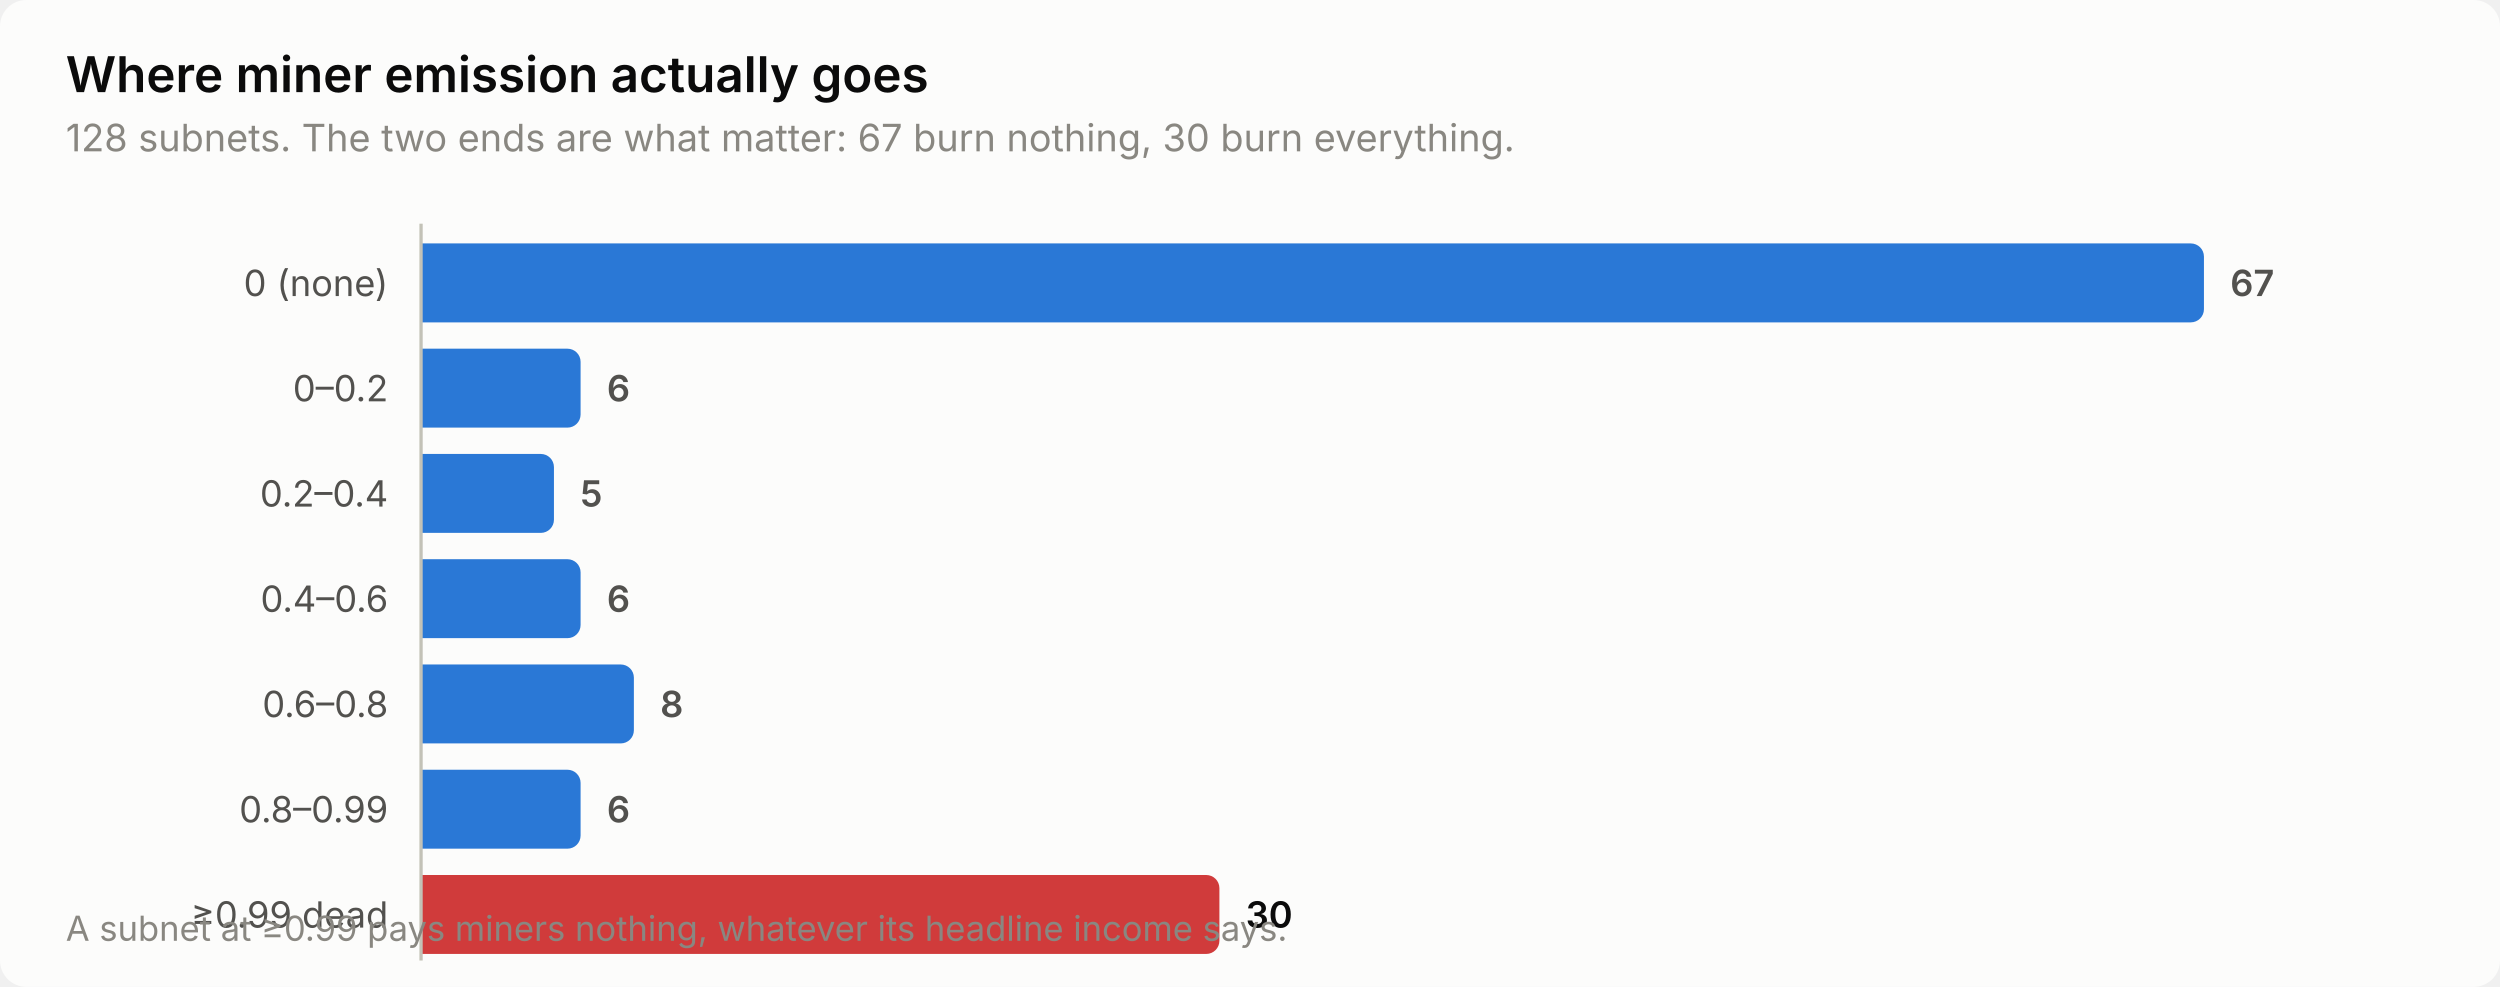
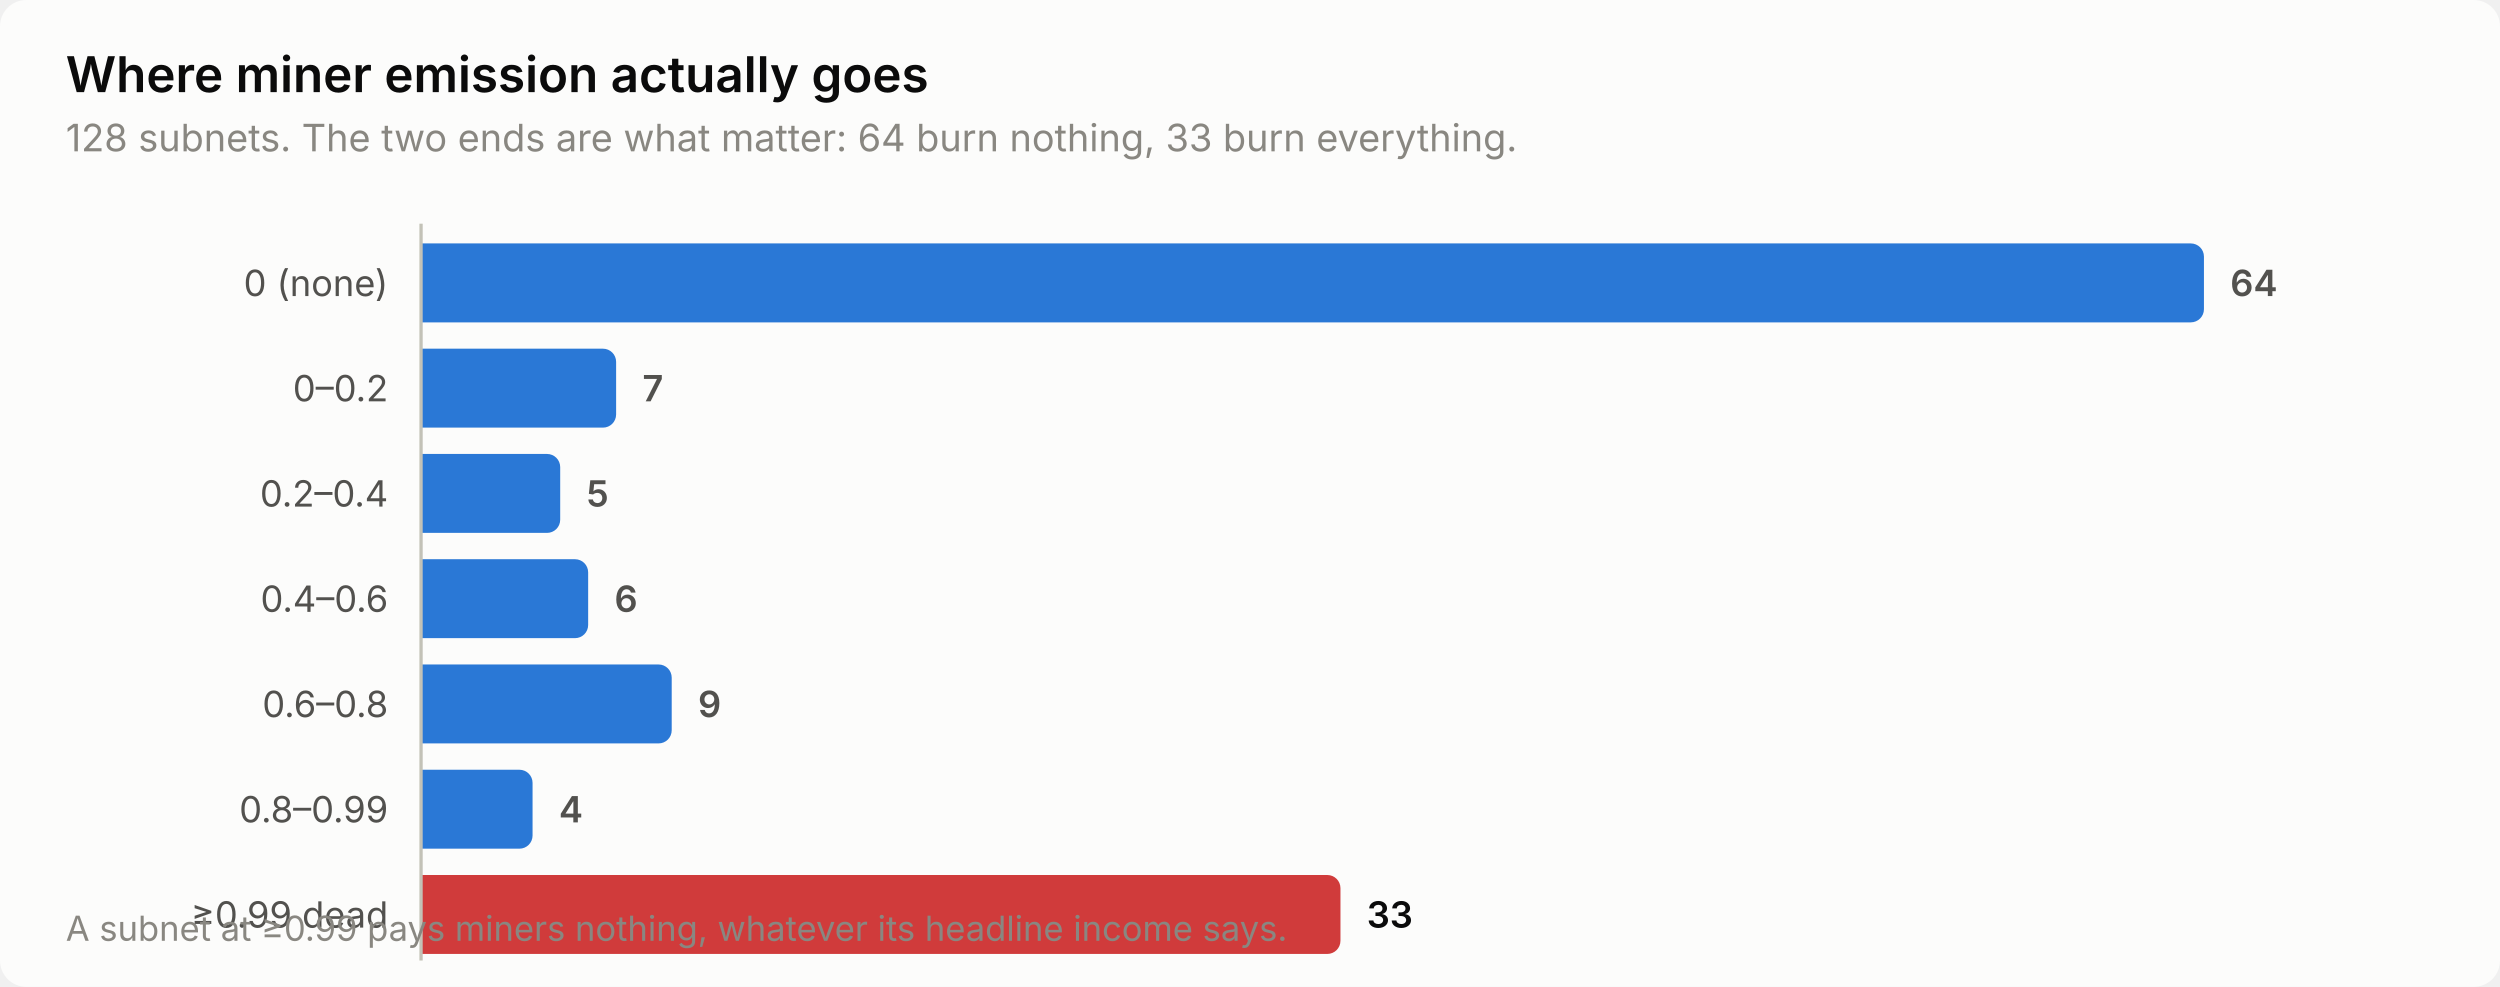
<svg xmlns="http://www.w3.org/2000/svg" width="760" height="300" viewBox="0 0 760 300" role="img" aria-label="Where miner emission actually goes">
  <style>
    text { font-family: system-ui, -apple-system, 'Segoe UI', sans-serif; }
    .t-title { font-size: 15px; font-weight: 600; }
    .t-sub { font-size: 11.5px; }
    .t-lab { font-size: 11px; }
    .t-val { font-size: 11px; font-weight: 600; font-variant-numeric: tabular-nums; }
    .t-tick { font-size: 10.5px; font-variant-numeric: tabular-nums; }

    .surface { fill: #fcfcfb; }
    .ink { fill: #0b0b0b; }
    .ink2 { fill: #52514e; }
    .muted { fill: #898781; }
    .grid { stroke: #e1e0d9; }
    .axis { stroke: #c3c2b7; }
    .accent { fill: #2a78d6; }
    .critical { fill: #d03b3b; }
    .deemph { fill: #d8d7d0; }

    @media (prefers-color-scheme: dark) {
      .surface { fill: #1a1a19; }
      .ink { fill: #ffffff; }
      .ink2 { fill: #c3c2b7; }
      .muted { fill: #898781; }
      .grid { stroke: #2c2c2a; }
      .axis { stroke: #383835; }
      .accent { fill: #3987e5; }
      .deemph { fill: #3a3a37; }
    }
</style>
  <rect class="surface" width="760" height="300" rx="8" />
  <text class="ink t-title" x="20" y="28">Where miner emission actually goes</text>
-   <text class="muted t-sub" x="20" y="46">128 subnets. The two ends are what matter: 67 burn nothing, 30 burn everything.</text>
+   <text class="muted t-sub" x="20" y="46">128 subnets. The two ends are what matter: 64 burn nothing, 33 burn everything.</text>
  <text class="ink2 t-lab" x="118" y="90" text-anchor="end">0 (none)</text>
  <path class="accent" d="M128.0,74.0 H666.0 a4.0,4.0 0 0 1 4.0,4.0 V94.0 a4.0,4.0 0 0 1 -4.0,4.0 H128.0 Z" />
-   <text class="ink2 t-val" x="678.0" y="90">67</text>
+   <text class="ink2 t-val" x="678.0" y="90">64</text>
  <text class="ink2 t-lab" x="118" y="122" text-anchor="end">0–0.2</text>
-   <path class="accent" d="M128.0,106.0 H172.5 a4.0,4.0 0 0 1 4.0,4.0 V126.0 a4.0,4.0 0 0 1 -4.0,4.0 H128.0 Z" />
-   <text class="ink2 t-val" x="184.5" y="122">6</text>
+   <path class="accent" d="M128.0,106.0 H183.3 a4.0,4.0 0 0 1 4.0,4.0 V126.0 a4.0,4.0 0 0 1 -4.0,4.0 H128.0 Z" />
+   <text class="ink2 t-val" x="195.3" y="122">7</text>
  <text class="ink2 t-lab" x="118" y="154" text-anchor="end">0.2–0.4</text>
-   <path class="accent" d="M128.0,138.0 H164.4 a4.0,4.0 0 0 1 4.0,4.0 V158.0 a4.0,4.0 0 0 1 -4.0,4.0 H128.0 Z" />
-   <text class="ink2 t-val" x="176.4" y="154">5</text>
+   <path class="accent" d="M128.0,138.0 H166.3 a4.0,4.0 0 0 1 4.0,4.0 V158.0 a4.0,4.0 0 0 1 -4.0,4.0 H128.0 Z" />
+   <text class="ink2 t-val" x="178.3" y="154">5</text>
  <text class="ink2 t-lab" x="118" y="186" text-anchor="end">0.4–0.6</text>
-   <path class="accent" d="M128.0,170.0 H172.5 a4.0,4.0 0 0 1 4.0,4.0 V190.0 a4.0,4.0 0 0 1 -4.0,4.0 H128.0 Z" />
-   <text class="ink2 t-val" x="184.5" y="186">6</text>
+   <path class="accent" d="M128.0,170.0 H174.8 a4.0,4.0 0 0 1 4.0,4.0 V190.0 a4.0,4.0 0 0 1 -4.0,4.0 H128.0 Z" />
+   <text class="ink2 t-val" x="186.8" y="186">6</text>
  <text class="ink2 t-lab" x="118" y="218" text-anchor="end">0.6–0.8</text>
-   <path class="accent" d="M128.0,202.0 H188.7 a4.0,4.0 0 0 1 4.0,4.0 V222.0 a4.0,4.0 0 0 1 -4.0,4.0 H128.0 Z" />
-   <text class="ink2 t-val" x="200.7" y="218">8</text>
+   <path class="accent" d="M128.0,202.0 H200.2 a4.0,4.0 0 0 1 4.0,4.0 V222.0 a4.0,4.0 0 0 1 -4.0,4.0 H128.0 Z" />
+   <text class="ink2 t-val" x="212.2" y="218">9</text>
  <text class="ink2 t-lab" x="118" y="250" text-anchor="end">0.8–0.99</text>
-   <path class="accent" d="M128.0,234.0 H172.5 a4.0,4.0 0 0 1 4.0,4.0 V254.0 a4.0,4.0 0 0 1 -4.0,4.0 H128.0 Z" />
-   <text class="ink2 t-val" x="184.5" y="250">6</text>
+   <path class="accent" d="M128.0,234.0 H157.9 a4.0,4.0 0 0 1 4.0,4.0 V254.0 a4.0,4.0 0 0 1 -4.0,4.0 H128.0 Z" />
+   <text class="ink2 t-val" x="169.9" y="250">4</text>
  <text class="ink2 t-lab" x="118" y="282" text-anchor="end">≥0.99 dead</text>
-   <path class="critical" d="M128.0,266.0 H366.7 a4.0,4.0 0 0 1 4.0,4.0 V286.0 a4.0,4.0 0 0 1 -4.0,4.0 H128.0 Z" />
-   <text class="ink t-val" x="378.7" y="282">30</text>
+   <path class="critical" d="M128.0,266.0 H403.5 a4.0,4.0 0 0 1 4.0,4.0 V286.0 a4.0,4.0 0 0 1 -4.0,4.0 H128.0 Z" />
+   <text class="ink t-val" x="415.5" y="282">33</text>
  <line class="axis" x1="128" y1="68" x2="128" y2="292" stroke-width="1" />
  <text class="muted t-tick" x="20" y="286">A subnet at ≥0.99 pays miners nothing, whatever its headline income says.</text>
</svg>
